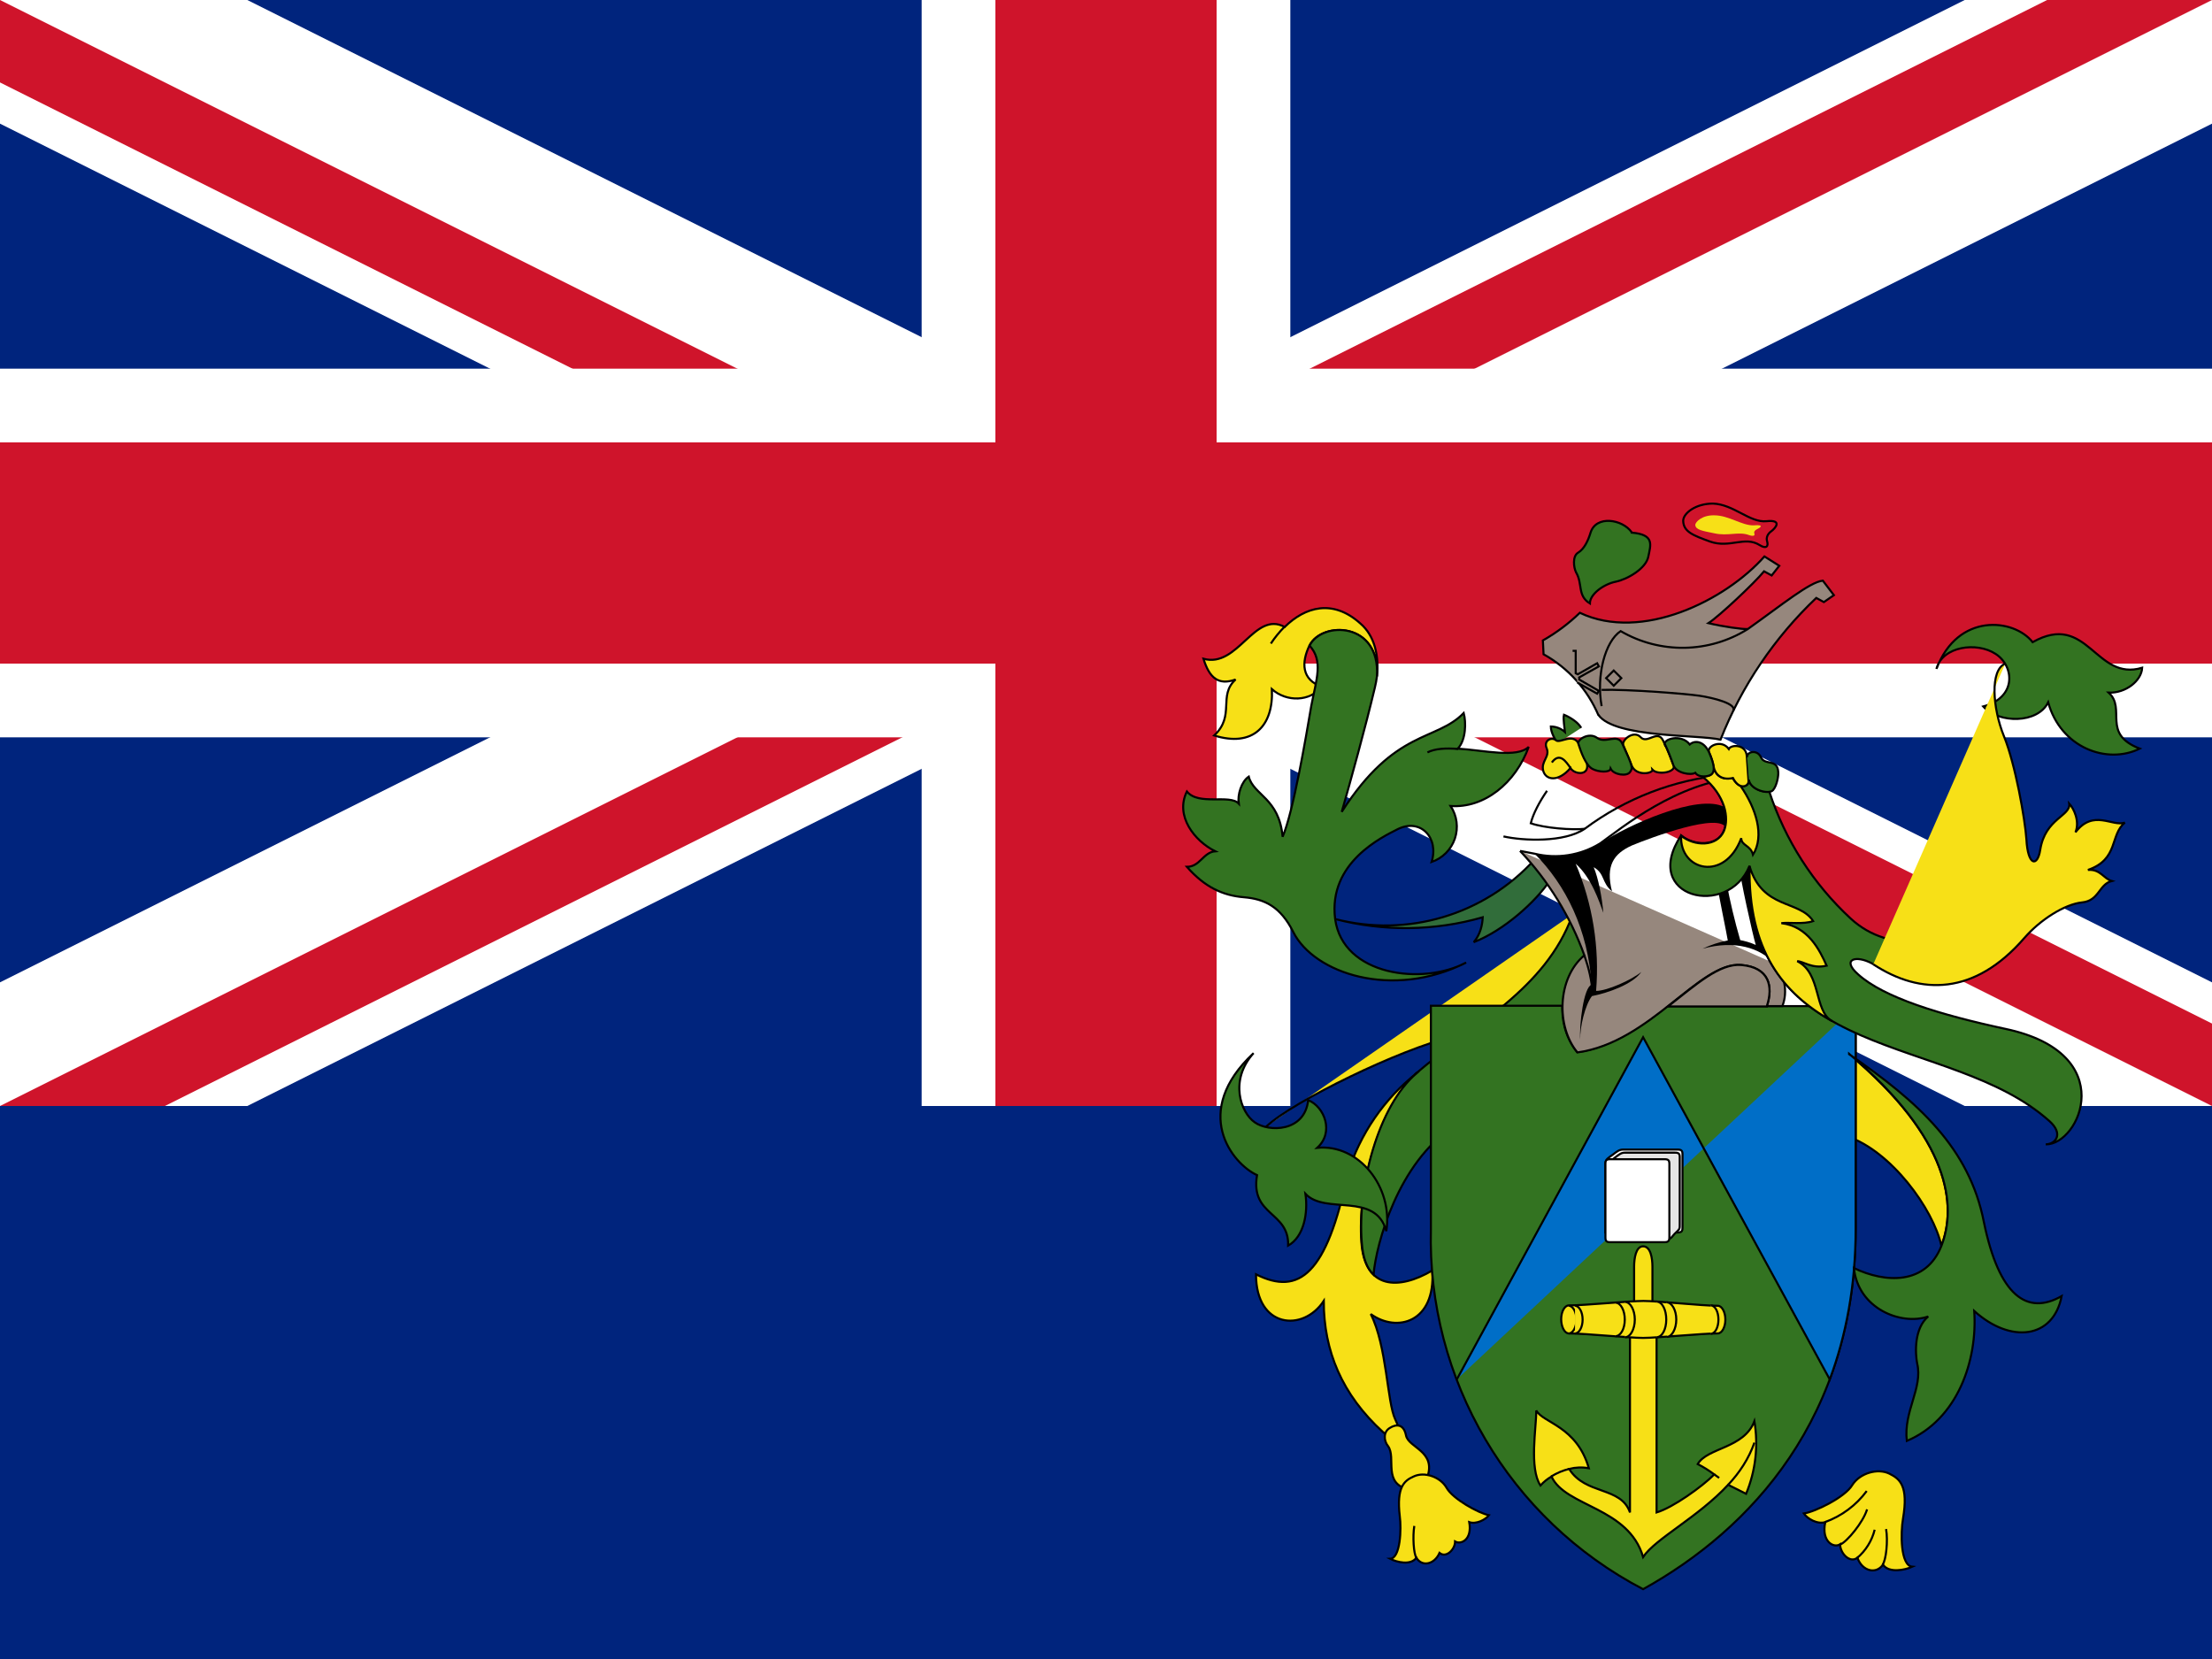
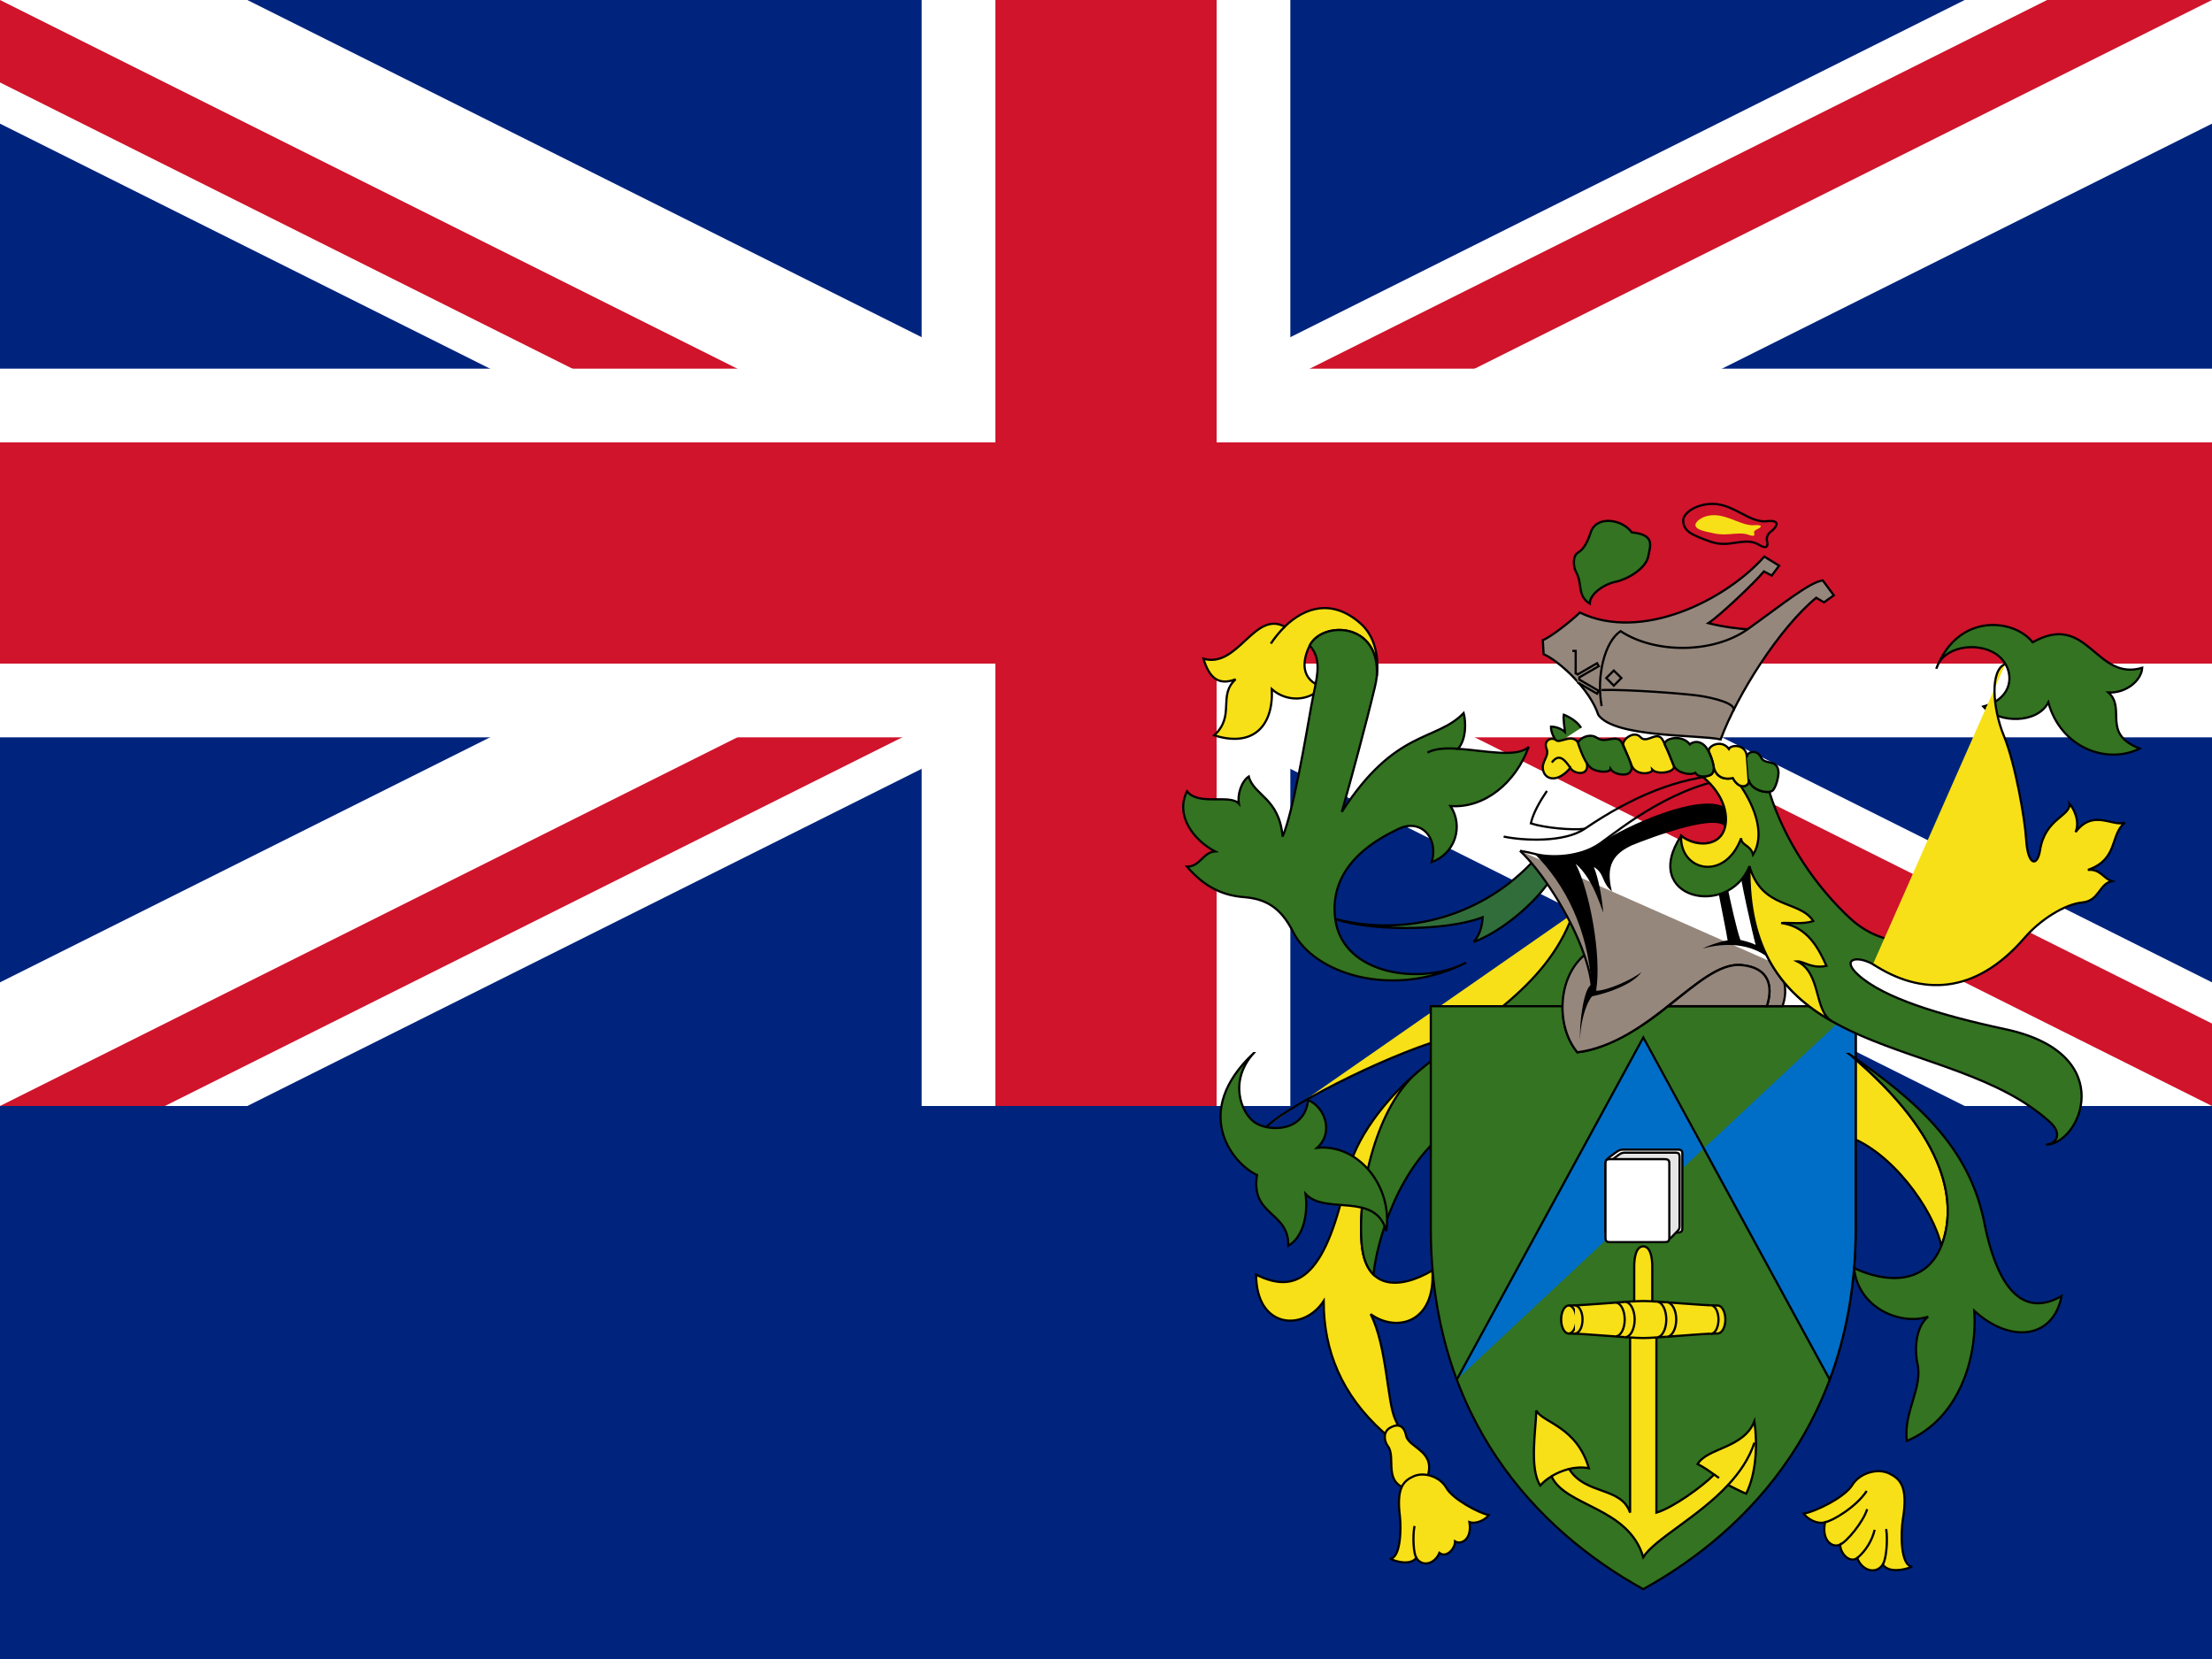
<svg xmlns="http://www.w3.org/2000/svg" id="flag-icon-css-pn" width="640" height="480">
  <defs>
    <clipPath id="a">
      <path d="M-15-7.5h30v15h-30z" />
    </clipPath>
  </defs>
  <path fill="#00247d" d="M0 0h640v480H0z" />
  <g clip-path="url(#a)" transform="translate(320 160) scale(21.33333)">
    <circle r="20" fill="#00247d" />
    <path stroke="#fff" stroke-width="3" d="M-20-10l40 20m-40 0l40-20" />
    <path stroke="#cf142b" stroke-width="2" d="M-20-10l40 20m-40 0l40-20" />
    <path fill="#fff" d="M0 0l20 10h-3L-3 0m3 0l20-10h3L3 0M0 0l-20 10h-3L-3 0m3 0l-20-10h3L3 0" />
    <path stroke="#fff" stroke-width="5" d="M-20 0h40M0-10v20" />
    <path stroke="#cf142b" stroke-width="3" d="M-20 0h40M0-10v20" />
  </g>
-   <path fill="#f7e017" stroke="#000" stroke-width=".6" d="M410 310.4a59.7 59.7 0 0 0-20.1 29.3c-6 28.9-14 35.3-26.5 29 0 15.6 13.6 16.8 19.6 7.7 0 14.5 5.3 27.1 17.1 37.9 5 4.5 6 1.4 3.6-3.6s-2.4-21.2-7.1-30.5c7.6 5.5 18.8 2.4 17.8-12.6-9.7 5.7-19.5 5.5-20.5-8.1-1.2-16 5-39.1 16-49.1zm-11.6-114.8c.6-5.7-.6-11.6-4.8-15.2-8-7.2-16-4.8-21.9 1-8.8-4.8-13.5 12-23.5 9.2 1.7 5.5 4.3 7.8 9.3 6-5.2 4.7 0 10.4-6.2 16.2 11.2 3.5 17.2-2.7 16.7-13.4 4.3 3.8 11 3.6 14.5-.7-6-2-6-7.1-3.6-12 3.6-7 20.4-6.8 19.5 9z" />
-   <path fill="#337321" stroke="#000" stroke-width=".6" d="M424.2 278.5c-12.6 6.7-35.7 3.8-37.9-12.6-2.1-16.4 13.8-23.8 18.1-26 6.7-3.3 12 2.6 9.8 9.5a10.8 10.8 0 0 0 5.5-16.2c9.7.7 18.8-6.6 22.6-17.1-3.4 3.3-12.8 1-20.5.5 2.4-2.6 2.4-7.7 1.7-10.3-8.1 8.3-19.8 4.5-35.3 28.6 2.4-8.3 7-25 9.6-36a27.1 27.1 0 0 0 .6-3.3c.9-15.7-15.9-16-19.5-8.8 4 4.4 2 9.6.5 17.4-1.6 9.3-5.2 30.7-8.3 37.9-1-11.2-8.4-12-9.8-17.4-2.1 1.4-3.3 5.2-2.9 7.8-2.6-2.8-11.6.7-15-3.5-3.5 7.1 2.2 14.3 8.2 17.3-3.5.3-4.4 4.5-8.2 4.5 5.2 5.9 10.4 8.3 16.5 8.8 6 .5 10.6 2.7 14.3 10.1 6 11.9 28.6 19.6 50 8.8z" />
-   <path fill="#f7e017" stroke="#000" stroke-width=".6" d="M455.7 264c-7.2 19.7-26.7 33.8-35.6 36-15 3.6-45.6 18.4-53.8 26" />
-   <path fill="#337321" stroke="#000" stroke-width=".6" d="M410 310.4c-11.4 9.6-17.3 33.1-16 49.1.3 4.4 1.5 7.5 3.4 9.3.8-9 7.1-32.4 23.2-42.9 13.6-8.8 34.8-28.6 42.7-51.2a18 18 0 0 0-8.4-9.8c-7.8 21.4-28.7 31.6-45 45.5z" />
-   <path fill="#316d3a" stroke="#000" stroke-width=".6" d="M448.4 254.8c-4 6-13.2 14.4-22 17.8 1.9-2.2 2.5-5 2.6-7.2a80.8 80.8 0 0 1-42.7.5 58.2 58.2 0 0 0 57.7-17.2c2 2.2 3.6 4 4.4 6.1z" />
-   <path fill="#337321" stroke="#000" stroke-width=".6" d="M362.7 304.7c-18.2 17-6.2 32 1 35.3-2 11.9 9.3 10.4 9 20.4 4.6-2.6 5.8-9.5 5-15 5.8 6.2 20.3-.7 23.4 10.8 2-12.7-7.9-25.3-20-24.1 5-4.5 2.1-11.9-2.6-13.8-1 9.3-11.5 9.3-15.5 6.4-4-2.8-7.4-12.1-.3-20z" />
-   <path fill="#f7e017" stroke="#000" stroke-width=".6" d="M402.2 413.1c-2 1.1-1.9 3.7-.6 5.3 2.5 3.4-1.8 11 6.3 12.6 2.4.5 4.2-1 5.1-3.7 2.5-7.5-5.5-8.4-6.2-12-.7-3.5-3-3.2-4.6-2.2z" />
-   <path fill="#f7e017" stroke="#000" stroke-width=".6" d="M409 427.2c-2.7 1.2-5 3-4 11.5.5 3.6.2 12.2-2.8 12.3 1.9 1 6 2 7.6-.3 1.6 2.7 5.2 2 6.7-1.4 1.9 1.6 4.5-1 4.5-3.3 1.7 1 5-.5 4.1-5.6 2 .7 4.7-.7 5.7-2-3-.6-10.5-4.7-12.3-8-1.8-3.1-6.4-4.7-9.5-3.2z" />
-   <path fill="none" stroke="#000" stroke-width=".6" d="M367.7 186.2a31.4 31.4 0 0 1 4-4.9m41.3 36.4c2.1-1.1 5.3-1.3 8.9-1m-12.1 234c-.8-1.1-1.1-6.2-.6-9.2m7.3 7.8" />
-   <path fill="#f7e017" stroke="#000" stroke-width=".6" d="M535 305c29.3 24.5 31.2 44 26.7 55.4-2.4-10.7-14.5-27.3-27.2-31.6l.5-23.9z" />
-   <path fill="#337321" stroke="#000" stroke-width=".6" d="M482.6 291.1h54.3v64.4c0 54.7-30.5 87.1-61.5 104.3A114.3 114.3 0 0 1 414 355.5V291H452c0 3.4.4 8.4 4.3 13.4 9-1 19.2-7.7 26.2-13.4z" />
-   <path fill="#006ec7" stroke="#000" stroke-width=".6" d="M536.9 291.1v64.4c0 16.5-2.8 31-7.5 43.6l-54-99-53.9 99" />
-   <g fill="#f7e017" stroke="#000" stroke-width=".6">
-     <path d="M500 429.6l5.2 2.6a38.3 38.3 0 0 0 2.4-21c-3 7.9-13.6 7.6-16.4 12.4a34.6 34.6 0 0 1 4.8 3c-3.6 3.6-12 9.6-16.7 11v-51c0-3.6-1.2-6.6-1.2-9.6v-10.5c0-2.4-.5-5.9-2.7-5.9-2.1 0-2.6 3.5-2.6 5.9V377c0 3-1.2 6.4-1.2 9.6v51c-2.6-7.6-12.9-5-17.6-12.6a13.5 13.5 0 0 1 5.7-.2c-3.5-12.2-13.3-13.1-15.2-16.7 0 5-2.1 16.7 1.2 21.7a13.3 13.3 0 0 1 3.2-2.6c4 8.8 22.3 8.8 26.5 23.3 3.5-5.3 15.9-11.5 24.6-20.9z" />
-     <path d="M475.4 387.1c4 0 17-1.3 21.6-1.3 1.2 0 2.2-1.8 2.2-4s-1-4-2.2-4c-4.6 0-17.5-1.4-21.5-1.4s-17 1.3-21.6 1.3c-1.2 0-2.2 1.8-2.2 4s1 4.1 2.2 4.1c4.6 0 17.5 1.3 21.5 1.3zm-2.6-20.9" />
-     <path d="M453.9 385.8c1.2 0 2.2-1.8 2.2-4s-1-4-2.2-4" />
-     <path d="M455.7 385.8c1.2 0 2.2-1.8 2.2-4s-1-4-2.2-4m11.7 8.8c1.5 0 2.7-2.1 2.7-4.8 0-2.7-1.2-4.9-2.7-4.9m2.8 10c1.5 0 2.8-2.3 2.8-5.1s-1.3-5.1-2.8-5.1m9.1 10.2c1.6 0 2.8-2.3 2.8-5.1 0-2.9-1.2-5.2-2.8-5.2m3 10.2c1.4 0 2.7-2.3 2.7-5 0-2.8-1.3-5-2.8-5m12.8 9.1c1.2 0 2.2-1.8 2.2-4.1s-1-4.1-2.2-4.1m-46.2 49.5a18.1 18.1 0 0 1 5.2-2.2m43.4 2.6l-1.4-1m4 3c3.3-3.5 6-7.6 7.6-12.2" />
+   <path fill="#f7e017" stroke="#000" stroke-width=".63" d="M409.941 310.379c-9.173 7.765-17.92 19.114-20.053 29.354-6.037 28.843-14.059 35.264-26.453 29.056 0 15.488 13.589 16.683 19.541 7.638 0 14.506 5.27 27.114 17.152 37.866 5.013 4.523 5.973 1.43 3.584-3.562-2.39-5.014-2.39-21.206-7.147-30.507 7.616 5.483 18.816 2.39 17.856-12.63-9.77 5.718-19.477 5.505-20.48-8.106-1.194-15.957 5.035-39.104 16-49.11zm-11.584-114.752c.64-5.718-.576-11.606-4.757-15.275-8.085-7.125-16-4.757-21.888.96-8.81-4.757-13.504 12.139-23.51 9.28 1.665 5.483 4.289 7.85 9.302 5.952-5.248 4.757 0 10.475-6.187 16.213 11.179 3.563 17.152-2.624 16.662-13.354 4.288 3.818 10.965 3.584 14.528-.704-5.952-1.92-5.974-7.104-3.563-11.926 3.563-7.146 20.352-6.869 19.413 8.854z" />
+   <path fill="#337321" stroke="#000" stroke-width=".63" d="M424.213 278.507c-12.629 6.656-35.754 3.797-37.888-12.63-2.133-16.426 13.824-23.829 18.112-25.962 6.678-3.35 11.904 2.602 9.771 9.514a10.816 10.816 0 0 0 5.461-16.213c9.771.725 18.838-6.656 22.635-17.13-3.413 3.263-12.757 1.066-20.459.554 2.39-2.624 2.347-7.701 1.643-10.325-8.107 8.32-19.776 4.523-35.264 28.587 2.39-8.32 6.912-25.024 9.536-35.968a27.093 27.093 0 0 0 .597-3.307c.939-15.723-15.829-16-19.413-8.853 3.925 4.416 1.877 9.578.47 17.386-1.665 9.302-5.249 30.742-8.32 37.888-.96-11.2-8.363-11.904-9.793-17.386-2.133 1.429-3.328 5.248-2.858 7.85-2.624-2.858-11.67.725-14.998-3.562-3.584 7.146 2.134 14.293 8.107 17.386-3.477.235-4.31 4.416-8.107 4.416 5.12 5.952 10.347 8.32 16.427 8.811 6.08.491 10.603 2.73 14.293 10.133 5.974 11.904 28.65 19.627 50.048 8.811z" />
+   <path fill="#f7e017" stroke="#000" stroke-width=".63" d="M455.659 263.957c-7.147 19.776-26.688 33.856-35.52 35.99-14.998 3.626-45.59 18.496-53.803 26.133" />
+   <path fill="#337321" stroke="#000" stroke-width=".63" d="M409.941 310.379c-11.306 9.6-17.194 33.152-16 49.13.32 4.438 1.579 7.446 3.456 9.28.854-9.045 7.147-32.426 23.232-42.88 13.568-8.81 34.774-28.586 42.646-51.221-1.43-4.053-3.819-6.912-8.342-9.77-7.786 21.375-28.693 31.615-45.013 45.44z" />
+   <path fill="#316d3a" stroke="#000" stroke-width=".63" d="M448.405 254.805c-4.053 6.059-13.226 14.4-22.037 17.75 1.899-2.155 2.496-4.907 2.603-7.168-11.2 4.309-33.579 3.84-42.646.49a58.176 58.176 0 0 0 57.664-17.151c1.92 2.133 3.563 4.053 4.416 6.08z" />
+   <path fill="#337321" stroke="#000" stroke-width=".63" d="M362.73 304.704c-18.197 17.067-6.186 31.936.96 35.264-1.92 11.904 9.302 10.475 9.046 20.48 4.544-2.624 5.739-9.515 5.013-14.997 5.718 6.186 20.267-.725 23.339 10.709 1.92-12.63-7.85-25.259-20.01-24.064 5.013-4.523 2.133-11.904-2.603-13.803-.96 9.28-11.435 9.28-15.488 6.422-4.054-2.859-7.403-12.16-.256-20.011z" />
+   <path fill="#f7e017" stroke="#000" stroke-width=".63" d="M402.176 413.099c-1.984 1.13-1.835 3.69-.597 5.354 2.496 3.328-1.75 10.88 6.314 12.502 2.39.49 4.224-.981 5.12-3.691 2.518-7.51-5.482-8.32-6.186-11.904-.726-3.584-2.987-3.221-4.651-2.261z" />
+   <path fill="#f7e017" stroke="#000" stroke-width=".63" d="M408.96 427.157c-2.667 1.238-5.013 2.987-3.925 11.542.426 3.562.213 12.16-2.859 12.288 1.899.939 5.952 1.962 7.616-.256 1.6 2.688 5.248 1.92 6.677-1.43 1.899 1.558 4.523-1.066 4.523-3.328 1.664 1.067 4.992-.469 4.16-5.589 2.027.704 4.65-.725 5.61-2.027-2.986-.597-10.495-4.65-12.287-7.872-1.771-3.2-6.422-4.757-9.515-3.328z" />
+   <path fill="none" stroke="#000" stroke-width=".64" d="M367.68 186.219c1.216-1.792 2.56-3.456 4.053-4.907m41.28 36.437c2.134-1.194 5.312-1.344 8.854-1.109m-12.054 234.09c-.853-1.173-1.13-6.186-.554-9.215m7.21 7.808" />
+   <path fill="#f7e017" stroke="#000" stroke-width=".63" d="M534.997 304.939c29.312 24.533 31.211 44.074 26.688 55.509-2.389-10.71-14.528-27.392-27.157-31.68l.47-23.83z" />
+   <path fill="#337321" stroke="#000" stroke-width=".63" d="M482.581 291.136h54.336v64.32c0 54.784-30.506 87.19-61.482 104.341-30.976-17.13-61.462-49.557-61.462-104.341v-64.32h38.123c.064 3.328.363 8.32 4.267 13.333 9.002-.896 19.2-7.616 26.24-13.333z" />
+   <path fill="#006ec7" stroke="#000" stroke-width=".63" d="M536.896 291.136v64.32c0 16.533-2.773 31.04-7.51 43.69l-53.93-98.986-53.952 98.987" />
+   <g fill="#f7e017" stroke="#000" stroke-width=".64">
+     <path d="M499.968 429.653c1.43.726 4.053 2.048 5.248 2.518 2.859-5.718 3.35-13.803 2.39-20.971-3.094 7.893-13.59 7.637-16.427 12.395 1.749.874 3.37 2.026 4.778 3.05-3.562 3.563-11.946 9.6-16.704 11.008V386.56c0-3.584-1.194-6.55-1.194-9.536v-10.56c0-2.39-.47-5.845-2.624-5.845-2.155 0-2.603 3.456-2.603 5.845v10.56c0 2.987-1.195 6.421-1.195 9.536v51.093c-2.624-7.616-12.885-5.013-17.642-12.629a13.525 13.525 0 0 1 5.717-.235c-3.563-12.16-13.333-13.098-15.232-16.682 0 5.013-2.133 16.682 1.173 21.696a13.27 13.27 0 0 1 3.243-2.646c4.053 8.811 22.25 8.832 26.539 23.36 3.456-5.333 15.85-11.52 24.533-20.864z" />
+     <path d="M475.435 387.136c4.053 0 16.917-1.323 21.546-1.323 1.216 0 2.219-1.792 2.219-4.032s-1.003-4.053-2.197-4.053c-4.651 0-17.515-1.301-21.547-1.301s-16.939 1.301-21.59 1.301c-1.194 0-2.175 1.813-2.175 4.053s.981 4.054 2.176 4.054c4.65 0 17.514 1.301 21.568 1.301zm-2.603-20.928" />
+     <path d="M453.888 385.813c1.216 0 2.197-1.792 2.197-4.032s-.981-4.053-2.197-4.053" />
+     <path d="M455.68 385.813c1.216 0 2.197-1.792 2.197-4.032s-.981-4.053-2.197-4.053m11.755 8.917c1.472 0 2.645-2.176 2.645-4.864 0-2.688-1.173-4.885-2.645-4.885m2.752 9.984c1.514 0 2.773-2.283 2.773-5.12 0-2.795-1.259-5.077-2.773-5.077m9.152 10.24c1.536 0 2.773-2.304 2.773-5.142 0-2.858-1.237-5.162-2.773-5.162m2.88 10.154c1.514 0 2.773-2.24 2.773-4.992 0-2.773-1.259-4.992-2.773-4.992m12.778 9.131c1.216 0 2.219-1.856 2.219-4.139 0-2.282-1.003-4.117-2.219-4.117m-46.144 49.493a18.133 18.133 0 0 1 5.12-2.133m43.392 2.603l-1.408-1.003m4.011 3.03c3.328-3.563 6.123-7.617 7.637-12.246" />
  </g>
-   <g stroke="#000" stroke-width=".6">
-     <path fill="#fff" d="M464.5 336.6c0-1.2 1-1.7 2.1-2.5 1.3-1 1.9-1.5 3.1-1.5h15.6c1.2 0 1.5.3 1.5 1.4v21.2c0 1.1-.3 1.4-1.5 1.4h-20.8v-20.2" />
-     <path fill="#e5e5e5" d="M481.5 358.5c2 0 1.7 0 3-1.5 1.6-1.5 1.5-1.4 1.5-2.8v-19.4c0-1-.3-1.3-1.4-1.3h-14.4c-1.1 0-1.6.4-2.9 1.4-1 .8-1.9 1.3-1.9 2.3v21.3h16z" />
-     <path fill="#fff" d="M483 358c0 1-.3 1.4-1.4 1.4h-15.7c-1.1 0-1.4-.3-1.4-1.4v-21.3c0-1 .3-1.3 1.4-1.3h15.7c1.1 0 1.4.3 1.4 1.4V358z" />
+   <g stroke="#000" stroke-width=".64">
+     <path fill="#fff" d="M464.533 336.597c0-1.152.939-1.664 2.07-2.496 1.322-1.002 1.877-1.493 3.093-1.493h15.637c1.152 0 1.43.299 1.43 1.365v21.27c0 1.066-.278 1.365-1.43 1.365h-20.8v-20.181" />
+     <path fill="#e5e5e5" d="M481.472 358.464c2.048 0 1.685-.043 3.115-1.493 1.493-1.494 1.365-1.366 1.365-2.752v-19.435c0-1.003-.235-1.28-1.323-1.28h-14.442c-1.131 0-1.622.427-2.859 1.387-1.045.789-1.92 1.258-1.92 2.346v21.227h16.085z" />
+     <path fill="#fff" d="M482.987 358.016c0 1.067-.256 1.365-1.43 1.365H465.92c-1.152 0-1.408-.298-1.408-1.365v-21.27c0-1.066.256-1.365 1.408-1.365h15.637c1.174 0 1.43.299 1.43 1.366v21.269z" />
  </g>
-   <path fill="#96877d" stroke="#000" stroke-width=".6" d="M513.3 278.7a12 12 0 0 1 2.4 12.4h-4.5c1.9-5.7.7-11.2-7.4-11.9-12.1-1-26.2 22.4-47.4 25.3-6.2-7.4-5.9-21.5 2-28.1a86.7 86.7 0 0 0-18.6-30.2" />
-   <path d="M460.5 285c-1-16-7.5-29-16.5-38a25 25 0 0 0 19-3c8-5.3 28.4-14.5 35.9-10.5a11.7 11.7 0 0 1 .5 6.1c-1.8-4.7-21.6 2.7-27.2 5-5.3 2.4-7.7 5.8-5.8 13.3-3.1-2.6-2-5.1-5.3-7 1.3 3 2.4 8.6 2.8 13.2-1.2-3.2-3.4-10.1-8-14.2a78 78 0 0 1 5.9 36.8c3.2 0 10.3-3.2 13.1-5.5-2.5 3.6-9.7 6.1-14.3 7-2 2.6-3.5 9-3.4 12.6-.3-4.4 1-15.2 3.3-15.9zm52.8-6.3c-4-4.4-11.3-6.8-20.7-4.2a29.8 29.8 0 0 1 7.3-2.4c-.4-2.5-2.7-13.3-3-15.9l2.6-1a178 178 0 0 0 4 16.8c1 .2 2.8.6 4.5 1.4-.8-2.5-4.8-20.5-4.7-22.4l3.6-2c1.4 9.8 3.7 24 6.4 29.7z" />
-   <path fill="#96877d" stroke="#000" stroke-width=".6" d="M511.2 291.1c1.9-5.7.7-11.2-7.4-11.9-6.3-.5-13 5.6-21.2 12h28.6zm-52.7-51.3" />
-   <path fill="none" stroke="#000" stroke-width=".6" d="M458.4 276.4c1.3 3.8 2.2 7.4 2.3 10.7m-13.1-58.3c-2.2 3.2-4 6.6-4.7 9.4 4 1.4 12 2 15.6 1.6" />
-   <path fill="none" stroke="#000" stroke-width=".6" d="M439.8 246.2l4.2.8a24.9 24.9 0 0 0 19-3c6-4.3 22.2-17.7 40.6-19.1" />
-   <path fill="none" stroke="#000" stroke-width=".6" d="M435 242c5.8 1.3 17.6 1.8 23.5-2.2a80.4 80.4 0 0 1 40.5-15.6" />
-   <path fill="#337321" stroke="#000" stroke-width=".6" d="M535 305c20 13.8 34.8 27.1 39 48.6 4.4 21.4 12.5 27.1 22.5 21.4-2.4 12.4-14.8 13.8-25.3 4.3 1 14.3-4.8 31.4-19.5 37.6-1-8.6 4.7-15.3 3-22.4-.6-3-.9-10.2 3.2-13.6-7.9 2.7-20.3-2.3-21.5-14 9 4.3 20.8 5 25.3-6.4 4.5-11.5 2.6-31-26.7-55.6zm25.3-111.5c6.1-16.3 22.4-14.6 27.8-7.7 16-9 18.1 11.5 31.7 7.4-.2 3.8-4.8 7.4-9.7 7.2 5.2 4.7-2.2 11.9 9 16.2-9.5 4.7-22.9-.3-26.5-13.4-3 6.2-14.3 6.2-18.8 1.2 9.8-2.6 9-11.7 3.6-15.2-5.5-3.6-15.3-2.2-17.1 4.2zM511.9 229a86.8 86.8 0 0 0 23.6 36.8c11.4 10.5 28.7 7.8 38.3-2.2.3 20-20.4 21.5-31.9 15.3-5-2.8-9.2-1.3-4.3 3 7.4 6.7 23.6 11.7 42.7 15.8 33.3 7.1 21.4 33.6 11.6 33.4 2.9-.1 5.2-3 1.1-6.7-29-26-87.8-15.7-86.8-73.9-6.2 15.3-31.7 9.3-19.8-8.8 3.8 3.1 10.5 3.3 12.4-1.4 1.5-3.7.5-10.2-6.2-15.7 1.1-.1 3.5 0 3.2-2.7.3 1.6 1.8 4 5.5 3.2 1.1 1.6 2.2 2.8 3.8 2.2.3-.2 1.2-.6.8-2.3.3 3.1 4 4.3 6 4z" />
-   <path fill="#f7e017" stroke="#000" stroke-width=".6" d="M542 279c13.7 9 29.3 9 43.7-7.6 4.6-5.3 11.7-9.8 16.7-10.3s4.8-5.2 8.6-6.2c-2.4-.7-3.3-3.5-6.9-3.2 9-3.1 6.3-10.2 10.7-13.7-3.6 1.3-9.1-4-14.3 2.8 1.3-3.2-.5-6.9-1.8-8.3.5 3.6-7 4.3-8.4 13.4-.8 5-3.6 4.7-4-3.1-.4-5.8-3.2-21.7-6.5-29.8-3.3-8.1-4.1-19.2.4-21m-33.5 234.4c3 1.5 5.5 3.5 3.9 13-.7 4-.8 13.6 2.7 13.9-2.2 1-6.8 1.9-8.5-.6-2 2.9-6 1.9-7.4-2-2.2 1.7-5-1.3-5-3.9-1.8 1.2-5.5-.7-4.3-6.4-2.3.7-5.2-1-6.2-2.5 3.3-.5 11.9-4.7 14-8.2 2.2-3.5 7.4-5 10.8-3.3z" />
-   <path fill="none" stroke="#000" stroke-width=".6" d="M544.7 452.7c1-1.3 1.6-6.9 1-10.3m-8.4 8.4a15.7 15.7 0 0 0 5.1-8.2m-10 4.3c2-.8 6.7-6.5 7.8-10.2m-12.2 3.7a26 26 0 0 0 12.1-9" />
-   <path fill="#f7e017" stroke="#000" stroke-width=".6" d="M506.2 250.6c-.4 24.5 9.7 36.8 23.8 44.8-5.2-3-3-13.8-10-17.3 1.7 0 4.3 2.3 8.5 1.3-2-4.5-5.4-11.4-13.1-12.3 2-.3 6.4.4 9.2-.6-4-6.2-14.7-3.3-18.4-15.9zm-2.6-23.2c-.8-.3-1.6-1.1-2.3-2.3-3.7.8-5.2-1.5-5.5-3.2.2 2.8-2.1 2.7-3.2 2.8 6.7 5.5 7.7 12 6.2 15.7-2 4.7-8.6 4.5-12.4 1.4-.5 10.1 12.6 13.5 17.4.7 0 2.2 2.7 2 3.4 4.8 3.4-5.5.9-13.4-3.6-19.9z" />
-   <path fill="#cf142b" stroke="#000" stroke-width=".6" d="M487 150.7c0-2.2 3.6-5 8.6-5 6 .2 10.7 5.6 15.5 5.1 4.8-.5 2.5 2.1 1.4 2.9-1 .7-1.6 1.8-1.2 3 .4 1.4-.3 2.2-2.2 1-4.3-2.7-8.6 1-14.3-1-4.9-1.8-7.7-2.8-7.8-6z" />
-   <path fill="#96877d" stroke="#000" stroke-width=".6" d="M462.5 207a36.5 36.5 0 0 0-15.9-17.7l-.2-4a53 53 0 0 0 10.7-8c17.9 8.5 42.2-3.6 53.4-16.3l4.3 2.7-2.2 2.8-2.2-1.2c-2.8 3.4-13 13-16.1 15 4.2 1 9.8 1.8 11.4 1.7 10-7.1 17.9-13.6 21.7-14l3.2 4.2-2.9 2-2.2-1.2a114.6 114.6 0 0 0-27.7 41c-6.6-1.5-30.5-.5-35.3-7.1z" />
-   <path fill="none" stroke="#000" stroke-width=".6" d="M463.4 204.3c-1.6-8.9 1-18.7 5.5-21.7a35.6 35.6 0 0 0 36.8-.6" />
-   <path fill="none" stroke="#000" stroke-width=".6" d="M463.4 199.6c7.6-.2 24.2 1.1 28.3 1.7 4 .6 10.8 2.3 9.8 4.3m-34.6-7.2l2.2-2.2-2.2-2.2-2.2 2.2 2.2 2.2z" />
-   <path fill="#337321" stroke="#000" stroke-width=".6" d="M472.1 154c-2.7-3.8-10.3-5-11.9.1-.7 2.3-1.8 4.7-3.6 5.8-1.7 1-1.3 4.3-.6 5.7 2 3.4.3 6.7 4 9 0-2.7 4-5.6 7.5-6.3 3.4-.7 8.7-3.8 9.4-7.2.7-3.5 1.9-6.4-4.8-7z" />
-   <path fill="#96877d" stroke="#000" stroke-width=".6" d="M455 188.3h.9v6.5l.6.3 5.6-3.2.5.9-5.7 3.2a1.7 1.7 0 0 1 0 .6l5.7 3.3-.5.8-5.7-3.2" />
-   <path fill="#337321" stroke="#000" stroke-width=".6" d="M450.7 215c-.7-.8-2-3.1-2-4.8a6.2 6.2 0 0 1 4.1 1.6c-.1-1.2-.6-3.8-.3-5 1.3.5 4 2 5 3.8" />
-   <path fill="#f7e017" d="M490.5 151.9c0-.9 2-2.9 5.5-2.8 4.2 0 8 3 11.4 2.9 3.4-.3 1.7.8 1 1.1-.7.3-1 .8-.8 1.3.2.5-.2.9-1.6.4-3-1.1-6 .4-10-.5-3.4-.7-5.4-1-5.5-2.4z" />
-   <g stroke="#000" stroke-width=".6">
-     <path fill="#f7e017" d="M454.4 222.2c-3.6 4.2-7.2 3.5-7.9.8-.7-2.8 2-4 1-6.5-1-2.3 1.5-3.4 2.7-2.3 1.2 1 5-2.4 6.7 1.2 1.6 3.5 3 6 2 7.5-1 1.4-3.8.7-4.5-.7zm15.3-6.5c-.7-1.5 3-4.6 5-2.4 1.9 2.1 4.9-2.4 6.5 1 1.7 3.4 2.2 5.2 3 7.1.9 2-4.5 3-6.1 1.3.2 1.1-4.7 2-6-1.2l-2.4-5.8zm24.8 2c-.9-1.7 3.5-4 5.7-1 .6-1.3 5-1.5 5.2 2.1l.5 7.2c.1 1.5-2.6 2.8-4.5-.9-3.5.8-5.2-1.2-5.6-3.3a17 17 0 0 0-1.3-4.1z" />
-     <path fill="#337321" d="M456.7 215.3c-.6-1.2 3-3.6 5.4-1.8 2.5 1.8 5.9-1.5 7.3 1.7 3 6.5 3.1 7 2.2 8.2-.9 1.3-4.7.8-5.6-1-.2 1.2-3.5 1-5.2.1-2-1-3.4-5-4.1-7.2zm25 .3c-.8-1.8 4.8-3.4 7.2-.2 1.3-1.2 4-1.2 5.6 2.3 1.5 3.5 1.8 5.5.6 6.4-.8.6-3.6 1-4.6-.5-1.3.8-5.4.1-6.3-2.1-.8-2.3-1.6-4.3-2.4-6zm23.8 3.5c-.2-1.6 2.9-2.4 4 0 1.1 2.5 4.8.3 5 4.3.1.8-.3 3.8-1.5 5.2-1.1 1.4-6.6 0-7-3" />
-     <path fill="none" d="M454.4 222.2c-1.3-1.8-3.1-4.7-5.4-1.6m17 1.8" />
+   <path fill="#96877d" stroke="#000" stroke-width=".63" d="M513.323 278.677c3.05 3.392 4.053 7.958 2.389 12.438h-4.523c1.899-5.718.704-11.179-7.402-11.904-12.096-1.067-26.198 22.4-47.403 25.258-6.187-7.381-5.867-21.461 2.005-28.117-4.053-11.733-12.65-24.619-18.602-30.187" />
+   <path d="M460.459 284.928c-1.046-15.915-7.467-28.97-16.47-37.888 4.267 1.173 13.099 1.173 19.051-3.115 7.872-5.226 28.352-14.4 35.84-10.474a11.69 11.69 0 0 1 .49 6.186c-1.791-4.757-21.546 2.624-27.157 4.907-5.354 2.496-7.744 5.824-5.845 13.333-3.093-2.624-2.027-5.12-5.227-7.04 1.302 3.094 2.368 8.704 2.731 13.227-1.195-3.157-3.328-10.112-7.979-14.144 4.054 7.85 7.574 26.73 5.91 36.736 3.2 0 10.304-3.157 13.141-5.419-2.496 3.584-9.707 6.08-14.336 7.04-2.09 2.496-3.52 8.918-3.413 12.502-.342-4.416 1.045-15.147 3.264-15.851zm52.864-6.25c-3.947-4.395-11.307-6.785-20.736-4.225 1.429-.725 4.544-1.92 7.274-2.389-.362-2.496-2.624-13.227-2.986-15.83l2.624-1.066c1.322 6.4 2.986 13.803 4.053 16.79.853.212 2.752.596 4.416 1.429-.725-2.518-4.779-20.48-4.65-22.4l3.583-1.92c1.43 9.77 3.691 23.957 6.4 29.61z" />
+   <path fill="#96877d" stroke="#000" stroke-width=".64" d="M511.19 291.115c1.898-5.718.703-11.179-7.382-11.904-6.293-.555-13.099 5.546-21.163 11.904h28.544zm-52.651-51.328" />
+   <path fill="none" stroke="#000" stroke-width=".63" d="M458.39 276.352c1.322 3.797 2.175 7.467 2.303 10.73m-13.12-58.24c-2.133 3.137-4.032 6.529-4.65 9.387 4.053 1.323 12.032 2.027 15.616 1.558" />
+   <path fill="none" stroke="#000" stroke-width=".63" d="M439.787 246.165c1.536.256 2.986.555 4.202.875 4.288 1.195 13.099 1.195 19.072-3.093 5.974-4.288 22.144-17.6 40.491-19.05" />
+   <path fill="none" stroke="#000" stroke-width=".63" d="M435.05 242.048c5.718 1.195 17.515 1.792 23.467-2.261 13.824-9.408 27.158-14.891 40.491-15.616" />
+   <path fill="#337321" stroke="#000" stroke-width=".63" d="M534.997 304.939c20.011 13.824 34.774 27.157 39.083 48.618 4.267 21.44 12.373 27.158 22.4 21.44-2.39 12.374-14.784 13.803-25.259 4.267.96 14.293-4.778 31.467-19.541 37.653-.96-8.576 4.715-15.36 3.093-22.4-.704-3.093-.938-10.24 3.094-13.568-7.851 2.624-20.246-2.389-21.44-14.058 9.066 4.288 20.736 5.013 25.258-6.422 4.523-11.434 2.624-30.976-26.666-55.53zm25.259-111.488c6.187-16.214 22.4-14.528 27.861-7.616 15.979-9.067 18.134 11.434 31.702 7.381-.256 3.797-4.779 7.381-9.771 7.147 5.227 4.757-2.133 11.904 9.045 16.213-9.536 4.757-22.869-.256-26.453-13.355-3.093 6.187-14.293 6.187-18.816 1.195 9.77-2.624 9.067-11.69 3.584-15.253-5.525-3.606-15.253-2.134-17.152 4.266zm-48.32 35.669c4.437 14.336 13.653 27.67 23.552 36.757 11.435 10.475 28.693 7.851 38.357-2.133.214 19.947-20.437 21.483-31.936 15.232-5.056-2.773-9.173-1.301-4.266 3.093 7.36 6.678 23.53 11.627 42.624 15.723 33.365 7.147 21.44 33.6 11.669 33.365 2.816-.06 5.12-2.986 1.067-6.613-28.928-26.027-87.787-15.787-86.827-73.92-6.187 15.253-31.68 9.301-19.776-8.81 3.819 3.093 10.496 3.327 12.373-1.43 1.494-3.712.534-10.155-6.144-15.701 1.088-.09 3.456 0 3.2-2.731.32 1.6 1.771 3.99 5.526 3.2 1.066 1.685 2.197 2.795 3.712 2.197.298-.128 1.194-.576.853-2.282.277 3.157 4.053 4.288 6.016 4.053z" />
+   <path fill="#f7e017" stroke="#000" stroke-width=".63" d="M541.91 278.976c13.823 9.045 29.44 9.045 43.84-7.616 4.522-5.248 11.669-9.77 16.682-10.24 4.992-.491 4.757-5.248 8.576-6.187-2.39-.725-3.328-3.584-6.912-3.242 8.939-3.094 6.315-10.24 10.73-13.696-3.583 1.322-9.173-4.054-14.293 2.752 1.302-3.115-.49-6.806-1.792-8.235.47 3.584-7.04 4.288-8.469 13.355-.79 5.077-3.563 4.757-4.053-3.094-.342-5.76-3.094-21.696-6.4-29.781-3.35-8.107-4.118-19.221.426-20.907m-33.557 234.283c2.944 1.493 5.461 3.541 3.883 13.077-.64 3.947-.79 13.547 2.666 13.824-2.176.981-6.741 1.92-8.49-.597-1.92 2.923-5.952 1.899-7.403-1.898-2.197 1.642-4.992-1.387-4.907-3.926-1.898 1.131-5.546-.747-4.394-6.421-2.304.704-5.163-1.003-6.187-2.496 3.37-.533 11.925-4.736 14.059-8.256 2.133-3.499 7.381-5.035 10.773-3.307z" />
+   <path fill="none" stroke="#000" stroke-width=".64" d="M544.725 452.672c.982-1.28 1.536-6.87 1.003-10.283m-8.384 8.427a15.744 15.744 0 0 0 5.056-8.192m-9.963 4.245c1.878-.789 6.635-6.464 7.787-10.218m-12.203 3.776c2.219-.363 9.11-4.48 12.075-9.046" />
+   <path fill="#f7e017" stroke="#000" stroke-width=".63" d="M506.176 250.624c-.405 24.427 9.75 36.779 23.808 44.821-5.227-3.136-2.965-13.866-10.005-17.301 1.685-.128 4.288 2.261 8.469 1.301-2.027-4.522-5.355-11.434-13.099-12.373 2.027-.235 6.422.469 9.28-.597-4.053-6.187-14.762-3.222-18.453-15.851zm-2.539-23.21c-.853-.3-1.6-1.153-2.304-2.283-3.754.81-5.205-1.579-5.504-3.2.214 2.773-2.133 2.645-3.242 2.73 6.72 5.547 7.68 12.011 6.186 15.723-1.92 4.757-8.576 4.523-12.373 1.43-.49 10.111 12.608 13.44 17.365.703 0 2.134 2.752 1.92 3.456 4.779 3.414-5.483.854-13.355-3.584-19.883z" />
+   <path fill="#cf142b" stroke="#000" stroke-width=".64" d="M486.997 150.677c-.085-2.133 3.627-4.928 8.64-4.885 6.016.064 10.667 5.547 15.467 5.013 4.8-.533 2.453 2.134 1.43 2.859-1.003.704-1.6 1.792-1.238 3.093.363 1.302-.256 2.176-2.197.96-4.288-2.688-8.598 1.067-14.251-1.024-4.907-1.792-7.744-2.773-7.85-6.016z" />
+   <path fill="#96877d" stroke="#000" stroke-width=".64" d="M462.464 206.912c-2.39-7.51-11.435-15.723-15.85-17.643l-.235-4.053c2.389-.939 8.106-5.461 10.73-7.979 17.856 8.576 42.155-3.562 53.355-16.192l4.288 2.624-2.133 2.859-2.262-1.195c-2.752 3.328-12.97 12.971-16.085 14.976 4.181 1.067 9.856 1.792 11.435 1.707 10.005-7.147 17.856-13.59 21.674-14.08l3.2 4.31-2.837 2.026-2.261-1.323c-10.731 8.832-22.87 28.118-27.648 40.982-6.656-1.43-30.507-.47-35.371-7.04z" />
+   <path fill="none" stroke="#000" stroke-width=".64" d="M463.403 204.288c-1.6-8.875.96-18.71 5.482-21.675 9.899 6.55 26.816 6.55 36.822-.597" />
+   <path fill="none" stroke="#000" stroke-width=".64" d="M463.403 199.637c7.637-.213 24.192 1.067 28.245 1.664 4.053.598 10.837 2.262 9.877 4.288m-34.602-7.21l2.197-2.198-2.197-2.176-2.176 2.176 2.176 2.198z" />
+   <path fill="#337321" stroke="#000" stroke-width=".64" d="M472.107 154.027c-2.731-3.84-10.283-5.035-11.904.106-.726 2.262-1.792 4.651-3.584 5.718-1.771 1.066-1.366 4.33-.576 5.717 1.898 3.456.213 6.784 3.925 9.067 0-2.752 4.053-5.611 7.51-6.315 3.455-.725 8.682-3.819 9.386-7.253.725-3.478 1.92-6.336-4.757-7.04z" />
+   <path fill="#96877d" stroke="#000" stroke-width=".64" d="M454.933 188.33h.96v6.507c.214.064.427.171.576.299l5.611-3.243.49.854-5.631 3.242a1.707 1.707 0 0 1 0 .64l5.632 3.264-.491.811-5.632-3.243" />
+   <path fill="#337321" stroke="#000" stroke-width=".64" d="M450.667 215.019c-.704-.854-2.027-3.115-1.92-4.779a6.187 6.187 0 0 1 4.053 1.557c-.107-1.194-.576-3.818-.341-5.013 1.301.49 4.053 2.027 4.992 3.819" />
+   <path fill="#f7e017" d="M490.539 151.893c-.043-.853 1.92-2.858 5.418-2.837 4.203.021 8.107 3.115 11.478 2.901 3.37-.213 1.706.854 1.002 1.152-.704.299-1.13.747-.874 1.28.256.534-.192.875-1.536.384-3.008-1.088-6.016.427-9.984-.426-3.414-.726-5.419-1.131-5.504-2.454z" />
+   <g stroke="#000" stroke-width=".64">
+     <path fill="#f7e017" d="M454.357 222.165c-3.562 4.267-7.146 3.563-7.85.832-.726-2.752 1.92-4.053.938-6.442-.938-2.39 1.558-3.456 2.752-2.39 1.195 1.067 4.992-2.368 6.678 1.195 1.664 3.584 2.986 6.08 2.005 7.51-.939 1.429-3.797.725-4.523-.705zm15.36-6.442c-.682-1.558 3.03-4.587 4.928-2.432 1.92 2.133 4.907-2.347 6.571 1.066 1.664 3.392 2.197 5.184 3.03 7.083.853 1.92-4.523 2.923-6.187 1.259.213 1.13-4.63 2.005-5.974-1.195l-2.368-5.781zm24.79 1.962c-.896-1.664 3.456-4.053 5.717-1.002.597-1.259 4.907-1.494 5.184 2.133.299 3.627.427 5.781.533 7.21.107 1.43-2.602 2.731-4.586-.895-3.499.725-5.12-1.238-5.547-3.328-.427-2.091-.81-3.094-1.28-4.118z" />
+     <path fill="#337321" d="M456.661 215.317c-.533-1.194 3.051-3.584 5.483-1.792 2.453 1.792 5.824-1.557 7.253 1.664 2.923 6.486 3.115 6.976 2.219 8.214-.896 1.258-4.693.768-5.653-.939-.192 1.173-3.478.981-5.184.043-1.963-1.067-3.35-5.056-4.118-7.19zm25.088.278c-.853-1.835 4.758-3.435 7.19-.214 1.258-1.152 3.989-1.216 5.546 2.304 1.558 3.52 1.792 5.483.64 6.379-.789.64-3.669 1.13-4.629-.47-1.323.833-5.355.107-6.25-2.133-.897-2.282-1.665-4.266-2.497-5.866zm23.702 3.52c-.107-1.664 2.922-2.432 4.053 0 1.13 2.432 4.757.256 5.077 4.288.043.768-.426 3.754-1.557 5.184-1.13 1.429-6.677 0-7.04-3.03" />
+     <path fill="none" d="M454.357 222.165c-1.301-1.792-3.093-4.65-5.354-1.557m16.981 1.835" />
  </g>
</svg>
